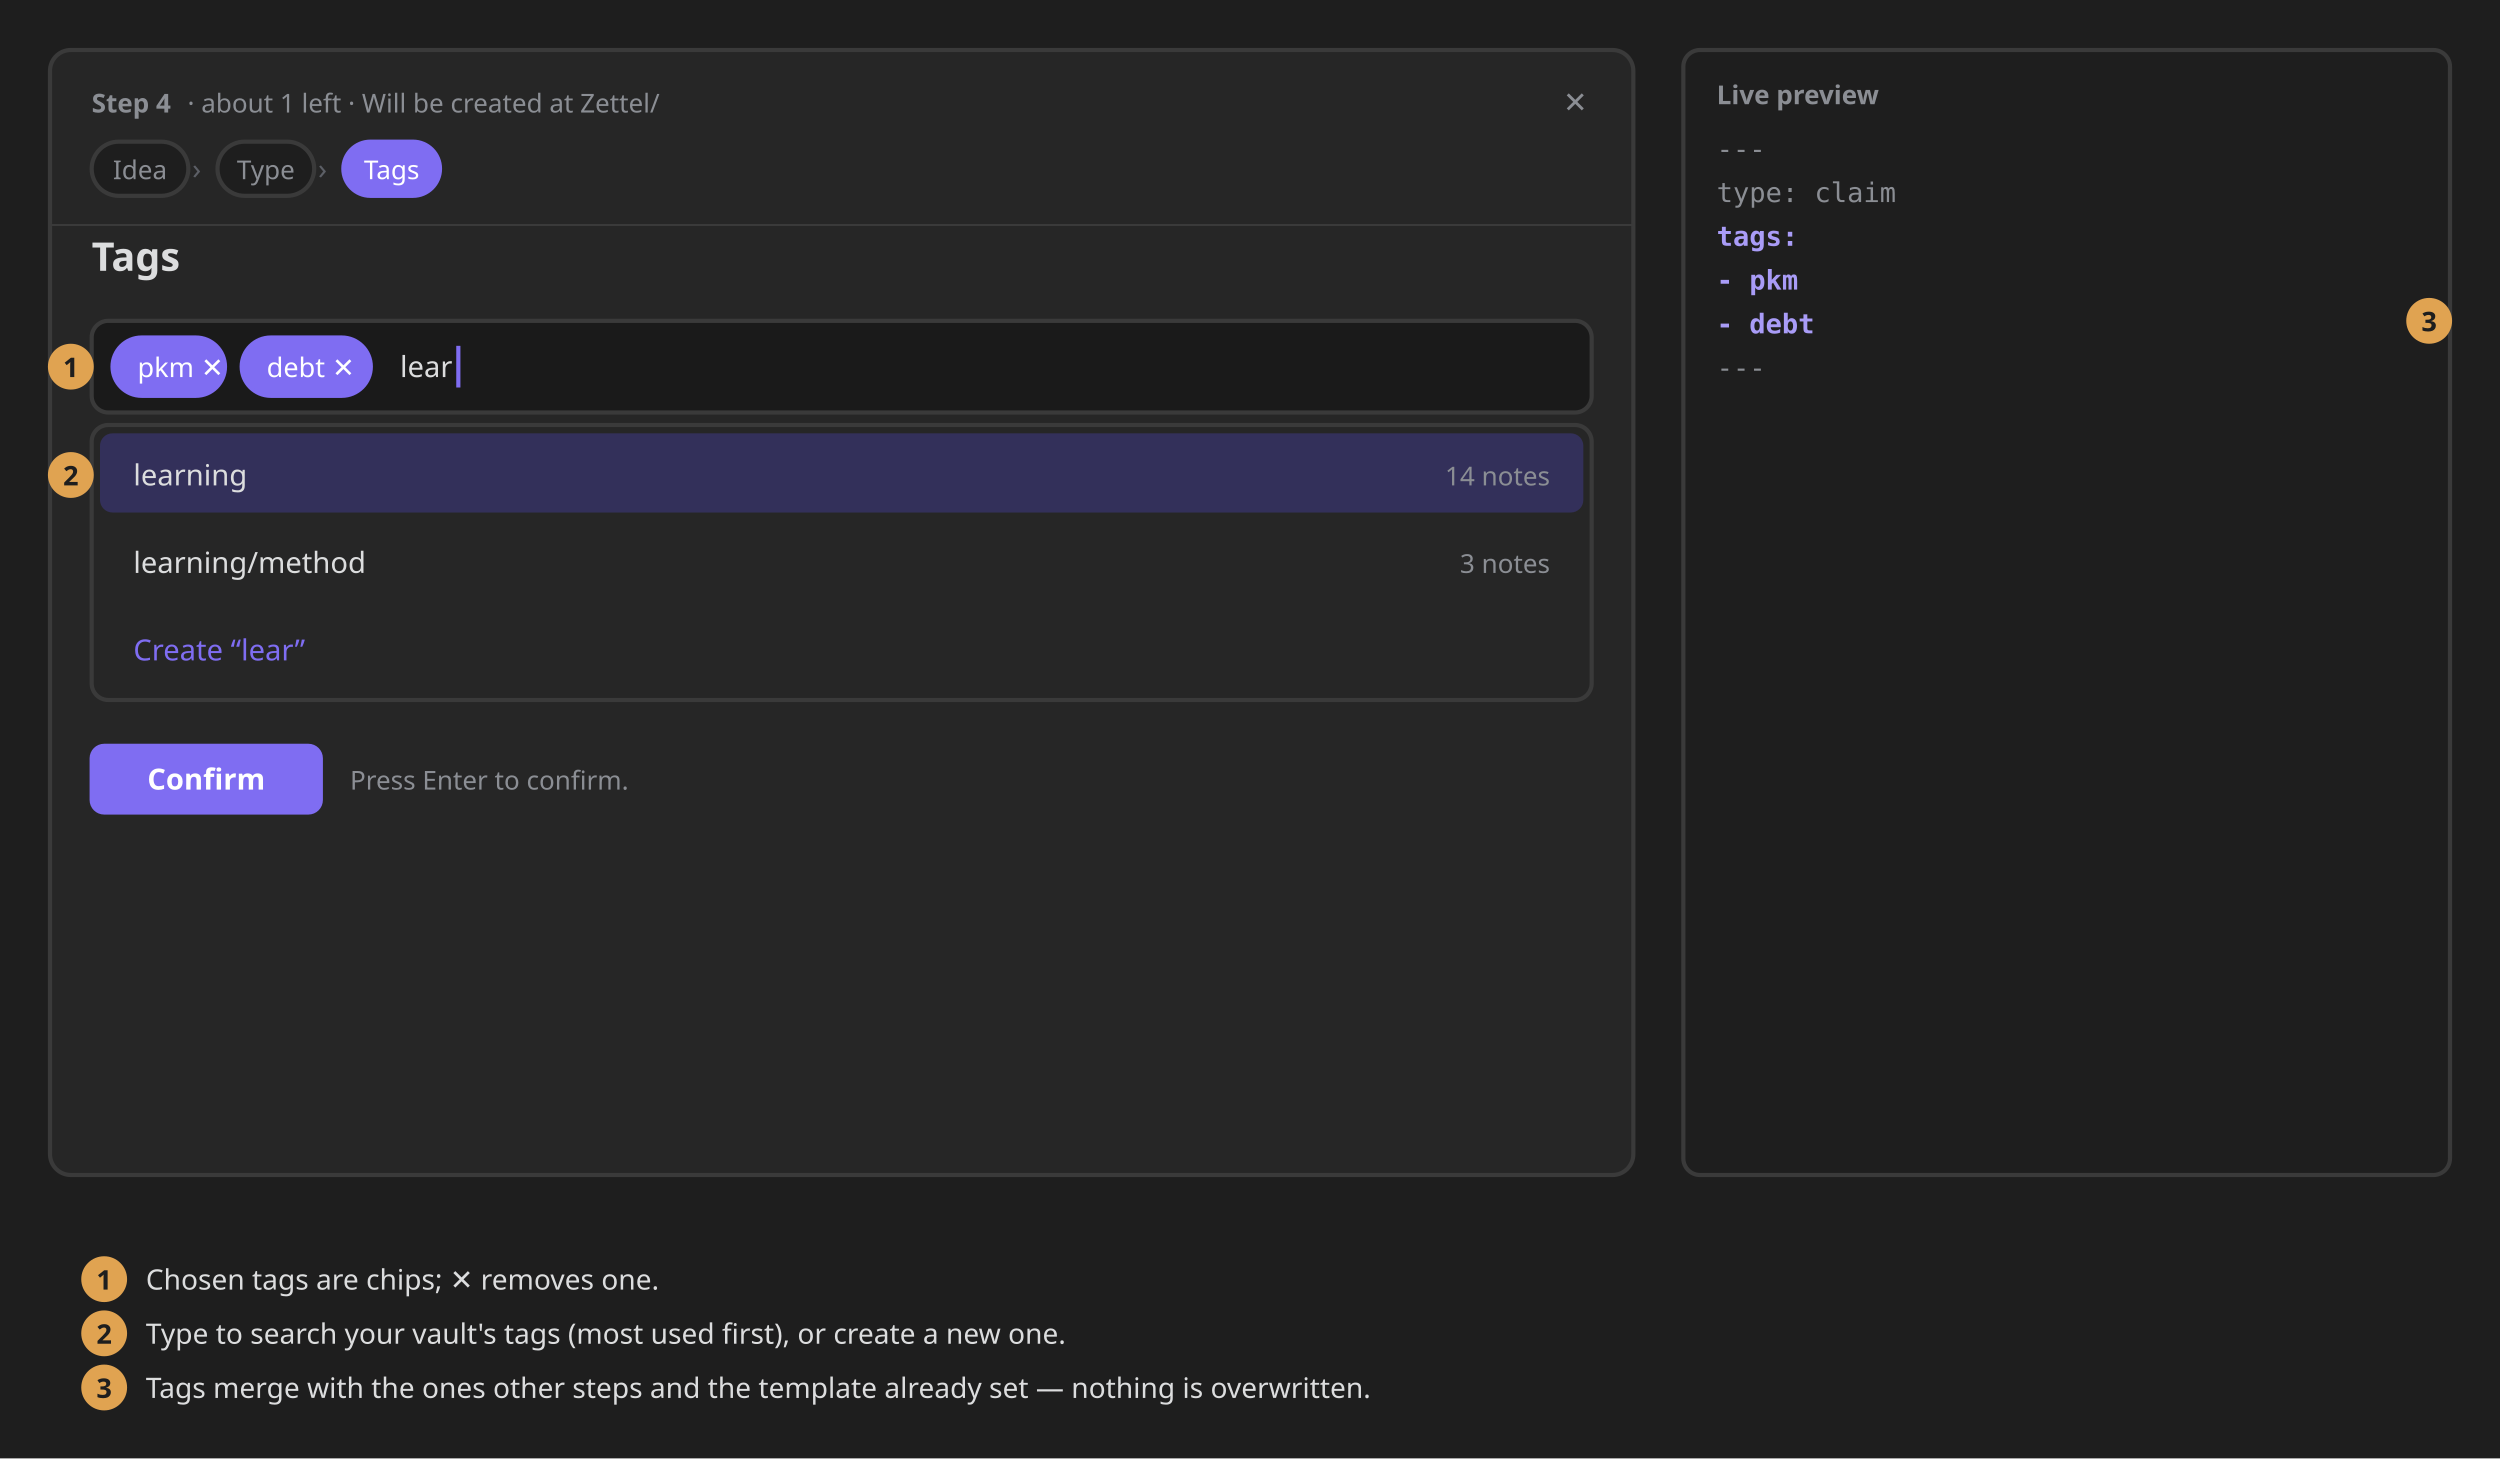
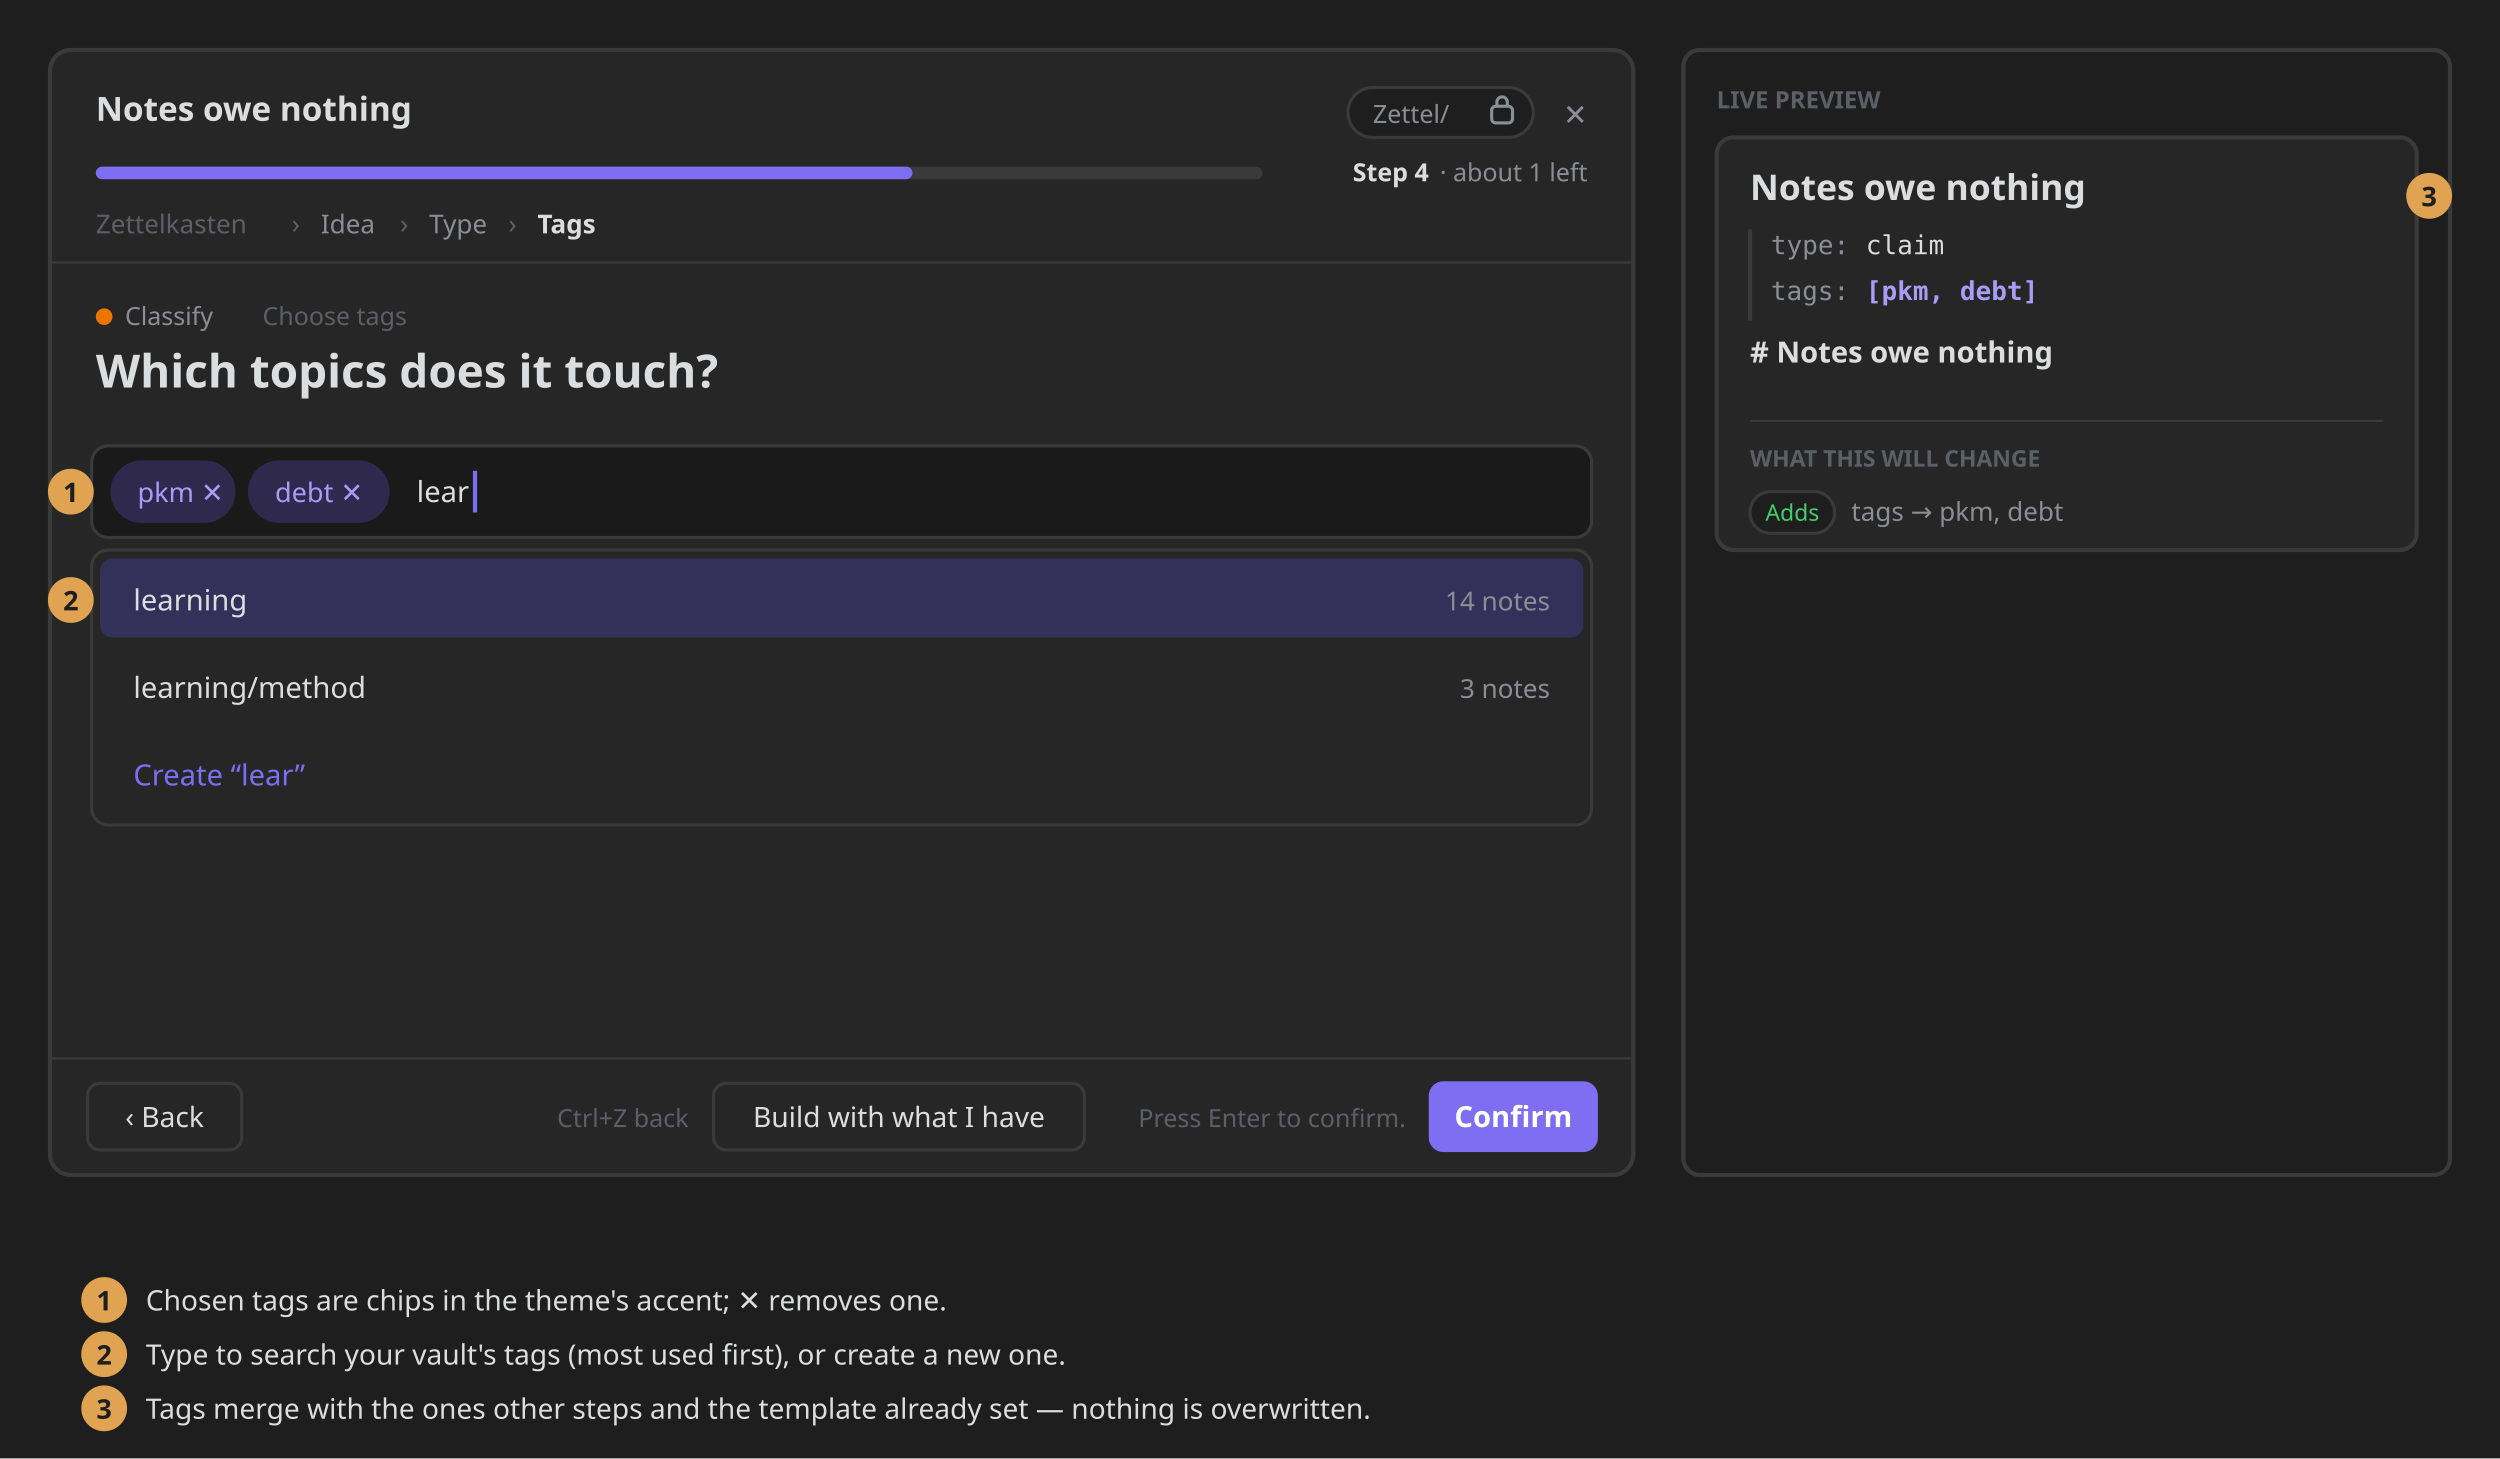
<svg xmlns="http://www.w3.org/2000/svg" width="1200" height="700" viewBox="0 0 1200 700" role="img" aria-label="The Tags action as a wizard step: search, pick or create tags">
  <rect width="1200" height="700" fill="#1e1e1e" />
+   <rect x="808" y="24" width="368" height="540" rx="8" fill="#1e1e1e" stroke="#3a3a3a" stroke-width="2" />
+   <text x="824" y="52" fill="#5c5f66" font-family="sans-serif" font-size="11.5" font-weight="650" text-anchor="start">LIVE PREVIEW</text>
+   <rect x="824" y="66" width="336" height="198" rx="8" fill="#262626" stroke="#3a3a3a" stroke-width="2" />
+   <text x="840" y="96" fill="#dcddde" font-family="sans-serif" font-size="17" font-weight="650" text-anchor="start">Notes owe nothing</text>
+   <line x1="840" y1="110" x2="840" y2="154" stroke="#3a3a3a" stroke-width="2" />
+   <text x="850" y="122" fill="#8b8e94" font-family="monospace" font-size="12.5" font-weight="400" text-anchor="start">type: </text>
+   <text x="895.6" y="122" fill="#dcddde" font-family="monospace" font-size="12.5" font-weight="400" text-anchor="start">claim</text>
+   <text x="850" y="144" fill="#8b8e94" font-family="monospace" font-size="12.5" font-weight="400" text-anchor="start">tags: </text>
+   <text x="895.6" y="144" fill="#a99cf7" font-family="monospace" font-size="12.5" font-weight="600" text-anchor="start">[pkm, debt]</text>
+   <text x="840" y="174" fill="#dcddde" font-family="sans-serif" font-size="14" font-weight="650" text-anchor="start"># Notes owe nothing</text>
+   <line x1="840" y1="202" x2="1144" y2="202" stroke="#3a3a3a" stroke-width="1" />
+   <text x="840" y="224" fill="#5c5f66" font-family="sans-serif" font-size="11" font-weight="650" text-anchor="start">WHAT THIS WILL CHANGE</text>
+   <rect x="840" y="236" width="40.64" height="20" rx="10.0" fill="#1e1e1e" stroke="#3a3a3a" stroke-width="1.5" />
+   <text x="860.32" y="249.96" fill="#44cf6e" font-family="sans-serif" font-size="11" font-weight="400" text-anchor="middle">Adds</text>
+   <text x="888.64" y="250" fill="#8b8e94" font-family="sans-serif" font-size="12.5" font-weight="400" text-anchor="start">tags → pkm, debt</text>
  <rect x="24" y="24" width="760" height="540" rx="10" fill="#262626" stroke="#3a3a3a" stroke-width="2" />
-   <text x="44" y="54" fill="#8b8e94" font-family="sans-serif" font-size="12.5" font-weight="600" text-anchor="start">Step 4</text>
-   <text x="90" y="54" fill="#8b8e94" font-family="sans-serif" font-size="12.5" font-weight="400" text-anchor="start">· about 1 left · Will be created at Zettel/</text>
-   <text x="762" y="54" fill="#8b8e94" font-family="sans-serif" font-size="14" font-weight="400" text-anchor="end">✕</text>
-   <rect x="44" y="68" width="46.4" height="26" rx="13" fill="#1e1e1e" stroke="#3a3a3a" stroke-width="2" />
-   <text x="67.2" y="86" fill="#8b8e94" font-family="sans-serif" font-size="12.5" font-weight="400" text-anchor="middle">Idea</text>
-   <text x="94.4" y="86" fill="#5c5f66" font-family="sans-serif" font-size="14" font-weight="400" text-anchor="middle">›</text>
-   <rect x="104.4" y="68" width="46.4" height="26" rx="13" fill="#1e1e1e" stroke="#3a3a3a" stroke-width="2" />
-   <text x="127.6" y="86" fill="#8b8e94" font-family="sans-serif" font-size="12.5" font-weight="400" text-anchor="middle">Type</text>
-   <text x="154.8" y="86" fill="#5c5f66" font-family="sans-serif" font-size="14" font-weight="400" text-anchor="middle">›</text>
-   <rect x="164.8" y="68" width="46.4" height="26" rx="13" fill="#7f6df2" stroke="#7f6df2" stroke-width="2" />
-   <text x="188.0" y="86" fill="#fff" font-family="sans-serif" font-size="12.5" font-weight="400" text-anchor="middle">Tags</text>
-   <line x1="24" y1="108" x2="784" y2="108" stroke="#3a3a3a" stroke-width="1" />
-   <text x="44" y="130" fill="#dcddde" font-family="sans-serif" font-size="19" font-weight="650" text-anchor="start">Tags</text>
-   <rect x="808" y="24" width="368" height="540" rx="8" fill="#1e1e1e" stroke="#3a3a3a" stroke-width="2" />
-   <text x="824" y="50" fill="#8b8e94" font-family="sans-serif" font-size="12.5" font-weight="600" text-anchor="start">Live preview</text>
-   <text x="824" y="76" fill="#8b8e94" font-family="monospace" font-size="13" font-weight="400" text-anchor="start">---</text>
-   <text x="824" y="97" fill="#8b8e94" font-family="monospace" font-size="13" font-weight="400" text-anchor="start">type: claim</text>
-   <text x="824" y="118" fill="#a99cf7" font-family="monospace" font-size="13" font-weight="600" text-anchor="start">tags:</text>
-   <text x="824" y="139" fill="#a99cf7" font-family="monospace" font-size="13" font-weight="600" text-anchor="start">  - pkm</text>
-   <text x="824" y="160" fill="#a99cf7" font-family="monospace" font-size="13" font-weight="600" text-anchor="start">  - debt</text>
-   <text x="824" y="181" fill="#8b8e94" font-family="monospace" font-size="13" font-weight="400" text-anchor="start">---</text>
-   <g transform="translate(0,14)">
-     <rect x="44" y="140" width="720" height="44" rx="8" fill="#1a1a1a" stroke="#3a3a3a" stroke-width="2" />
-     <rect x="54" y="148" width="54" height="28" rx="14" fill="#7f6df2" stroke="#7f6df2" stroke-width="2" />
-     <text x="66" y="167" fill="#fff" font-family="sans-serif" font-size="13" font-weight="400" text-anchor="start">pkm  ✕</text>
-     <rect x="116" y="148" width="62" height="28" rx="14" fill="#7f6df2" stroke="#7f6df2" stroke-width="2" />
-     <text x="128" y="167" fill="#fff" font-family="sans-serif" font-size="13" font-weight="400" text-anchor="start">debt  ✕</text>
-     <text x="192" y="167" fill="#dcddde" font-family="sans-serif" font-size="14" font-weight="400" text-anchor="start">lear</text>
-     <line x1="220" y1="152" x2="220" y2="172" stroke="#7f6df2" stroke-width="2" />
-     <rect x="44" y="190" width="720" height="132" rx="8" fill="#262626" stroke="#3a3a3a" stroke-width="2" />
-     <rect x="48" y="194" width="712" height="38" rx="6" fill="#33305a" stroke="none" stroke-width="2" />
-     <text x="64" y="219" fill="#dcddde" font-family="sans-serif" font-size="14" font-weight="400" text-anchor="start">learning</text>
-     <text x="744" y="219" fill="#8b8e94" font-family="sans-serif" font-size="12.5" font-weight="400" text-anchor="end">14 notes</text>
-     <text x="64" y="261" fill="#dcddde" font-family="sans-serif" font-size="14" font-weight="400" text-anchor="start">learning/method</text>
-     <text x="744" y="261" fill="#8b8e94" font-family="sans-serif" font-size="12.5" font-weight="400" text-anchor="end">3 notes</text>
-     <text x="64" y="303" fill="#7f6df2" font-family="sans-serif" font-size="14" font-weight="400" text-anchor="start">Create “lear”</text>
-     <rect x="44" y="344" width="110" height="32" rx="6" fill="#7f6df2" stroke="#7f6df2" stroke-width="2" />
-     <text x="99.0" y="365.0" fill="#fff" font-family="sans-serif" font-size="14" font-weight="600" text-anchor="middle">Confirm</text>
-     <text x="168" y="365" fill="#8b8e94" font-family="sans-serif" font-size="12.5" font-weight="400" text-anchor="start">Press Enter to confirm.</text>
-     <circle cx="34" cy="162" r="10" fill="#e0a351" stroke="#e0a351" stroke-width="2" />
-     <text x="34" y="167" fill="#1e1e1e" font-family="sans-serif" font-size="13" font-weight="700" text-anchor="middle">1</text>
-     <circle cx="34" cy="214" r="10" fill="#e0a351" stroke="#e0a351" stroke-width="2" />
-     <text x="34" y="219" fill="#1e1e1e" font-family="sans-serif" font-size="13" font-weight="700" text-anchor="middle">2</text>
-     <circle cx="1166" cy="140" r="10" fill="#e0a351" stroke="#e0a351" stroke-width="2" />
-     <text x="1166" y="145" fill="#1e1e1e" font-family="sans-serif" font-size="13" font-weight="700" text-anchor="middle">3</text>
+   <text x="46" y="58" fill="#dcddde" font-family="sans-serif" font-size="16" font-weight="650" text-anchor="start">Notes owe nothing</text>
+   <rect x="647" y="42" width="89" height="24" rx="12" fill="#1e1e1e" stroke="#3a3a3a" stroke-width="1.5" />
+   <text x="659" y="59" fill="#8b8e94" font-family="sans-serif" font-size="12" font-weight="400" text-anchor="start">Zettel/</text>
+   <rect x="716" y="51" width="10" height="8" rx="2" fill="none" stroke="#8b8e94" stroke-width="1.5" />
+   <path d="M718.5 51 v-2 a2.5 2.5 0 0 1 5 0 v2" fill="none" stroke="#8b8e94" stroke-width="1.5" />
+   <text x="762" y="60" fill="#8b8e94" font-family="sans-serif" font-size="14" font-weight="400" text-anchor="end">✕</text>
+   <rect x="46" y="80" width="560" height="6" rx="3" fill="#3a3a3a" stroke="none" stroke-width="0" />
+   <rect x="46" y="80" width="392.0" height="6" rx="3" fill="#7f6df2" stroke="none" stroke-width="0" />
+   <text x="762" y="87" fill="#8b8e94" font-family="sans-serif" font-size="12" font-weight="400" text-anchor="end">· about 1 left</text>
+   <text x="685.8" y="87" fill="#dcddde" font-family="sans-serif" font-size="12" font-weight="600" text-anchor="end">Step 4</text>
+   <text x="46" y="112" fill="#5c5f66" font-family="sans-serif" font-size="12.5" font-weight="400" text-anchor="start">Zettelkasten</text>
+   <text x="140" y="112" fill="#5c5f66" font-family="sans-serif" font-size="13" font-weight="400" text-anchor="start">›</text>
+   <text x="154" y="112" fill="#8b8e94" font-family="sans-serif" font-size="12.5" font-weight="400" text-anchor="start">Idea</text>
+   <text x="192" y="112" fill="#5c5f66" font-family="sans-serif" font-size="13" font-weight="400" text-anchor="start">›</text>
+   <text x="206" y="112" fill="#8b8e94" font-family="sans-serif" font-size="12.5" font-weight="400" text-anchor="start">Type</text>
+   <text x="244" y="112" fill="#5c5f66" font-family="sans-serif" font-size="13" font-weight="400" text-anchor="start">›</text>
+   <text x="258" y="112" fill="#dcddde" font-family="sans-serif" font-size="12.5" font-weight="600" text-anchor="start">Tags</text>
+   <line x1="24" y1="126" x2="784" y2="126" stroke="#3a3a3a" stroke-width="1" />
+   <circle cx="50" cy="152" r="4" fill="#ec7500" stroke="none" stroke-width="2" />
+   <text x="60" y="156" fill="#8b8e94" font-family="sans-serif" font-size="12" font-weight="400" text-anchor="start">Classify</text>
+   <text x="126" y="156" fill="#5c5f66" font-family="sans-serif" font-size="12" font-weight="400" text-anchor="start">Choose tags</text>
+   <text x="46" y="186" fill="#dcddde" font-family="sans-serif" font-size="22" font-weight="650" text-anchor="start">Which topics does it touch?</text>
+   <line x1="24" y1="508" x2="784" y2="508" stroke="#3a3a3a" stroke-width="1" />
+   <rect x="42" y="520" width="74" height="32" rx="6" fill="#262626" stroke="#3a3a3a" stroke-width="1.5" />
+   <text x="79" y="541" fill="#dcddde" font-family="sans-serif" font-size="13.5" font-weight="400" text-anchor="middle">‹ Back</text>
+   <rect x="686.8" y="520" width="79.2" height="32" rx="6" fill="#7f6df2" stroke="#7f6df2" stroke-width="2" />
+   <text x="726.4" y="541.0" fill="#fff" font-family="sans-serif" font-size="14" font-weight="600" text-anchor="middle">Confirm</text>
+   <text x="674.8" y="541" fill="#5c5f66" font-family="sans-serif" font-size="12" font-weight="400" text-anchor="end">Press Enter to confirm.</text>
+   <rect x="342.5" y="520" width="178" height="32" rx="6" fill="#262626" stroke="#3a3a3a" stroke-width="1.5" />
+   <text x="431.5" y="541" fill="#dcddde" font-family="sans-serif" font-size="13.5" font-weight="400" text-anchor="middle">Build with what I have</text>
+   <text x="330.5" y="541" fill="#5c5f66" font-family="sans-serif" font-size="12" font-weight="400" text-anchor="end">Ctrl+Z back</text>
+   <g transform="translate(0,24)">
+     <rect x="44" y="190" width="720" height="44" rx="8" fill="#1a1a1a" stroke="#3a3a3a" stroke-width="1.5" />
+     <rect x="54" y="198" width="58" height="28" rx="14" fill="#2f2a4d" stroke="#2f2a4d" stroke-width="2" />
+     <text x="66" y="217" fill="#a99cf7" font-family="sans-serif" font-size="13" font-weight="400" text-anchor="start">pkm  ✕</text>
+     <rect x="120" y="198" width="66" height="28" rx="14" fill="#2f2a4d" stroke="#2f2a4d" stroke-width="2" />
+     <text x="132" y="217" fill="#a99cf7" font-family="sans-serif" font-size="13" font-weight="400" text-anchor="start">debt  ✕</text>
+     <text x="200" y="217" fill="#dcddde" font-family="sans-serif" font-size="14" font-weight="400" text-anchor="start">lear</text>
+     <line x1="228" y1="202" x2="228" y2="222" stroke="#7f6df2" stroke-width="2" />
+     <rect x="44" y="240" width="720" height="132" rx="8" fill="#262626" stroke="#3a3a3a" stroke-width="1.5" />
+     <rect x="48" y="244" width="712" height="38" rx="6" fill="#33305a" stroke="none" stroke-width="2" />
+     <text x="64" y="269" fill="#dcddde" font-family="sans-serif" font-size="14" font-weight="400" text-anchor="start">learning</text>
+     <text x="744" y="269" fill="#8b8e94" font-family="sans-serif" font-size="12.5" font-weight="400" text-anchor="end">14 notes</text>
+     <text x="64" y="311" fill="#dcddde" font-family="sans-serif" font-size="14" font-weight="400" text-anchor="start">learning/method</text>
+     <text x="744" y="311" fill="#8b8e94" font-family="sans-serif" font-size="12.5" font-weight="400" text-anchor="end">3 notes</text>
+     <text x="64" y="353" fill="#7f6df2" font-family="sans-serif" font-size="14" font-weight="400" text-anchor="start">Create “lear”</text>
+     <circle cx="34" cy="212" r="10" fill="#e0a351" stroke="#e0a351" stroke-width="2" />
+     <text x="34" y="217" fill="#1e1e1e" font-family="sans-serif" font-size="13" font-weight="700" text-anchor="middle">1</text>
+     <circle cx="34" cy="264" r="10" fill="#e0a351" stroke="#e0a351" stroke-width="2" />
+     <text x="34" y="269" fill="#1e1e1e" font-family="sans-serif" font-size="13" font-weight="700" text-anchor="middle">2</text>
+     <circle cx="1166" cy="70" r="10" fill="#e0a351" stroke="#e0a351" stroke-width="2" />
+     <text x="1166" y="75" fill="#1e1e1e" font-family="sans-serif" font-size="13" font-weight="700" text-anchor="middle">3</text>
    <circle cx="50" cy="600" r="10" fill="#e0a351" stroke="#e0a351" stroke-width="2" />
    <text x="50" y="605" fill="#1e1e1e" font-family="sans-serif" font-size="13" font-weight="700" text-anchor="middle">1</text>
-     <text x="70" y="605" fill="#dcddde" font-family="sans-serif" font-size="13.5" font-weight="400" text-anchor="start">Chosen tags are chips; ✕ removes one.</text>
+     <text x="70" y="605" fill="#dcddde" font-family="sans-serif" font-size="13.5" font-weight="400" text-anchor="start">Chosen tags are chips in the theme's accent; ✕ removes one.</text>
    <circle cx="50" cy="626" r="10" fill="#e0a351" stroke="#e0a351" stroke-width="2" />
    <text x="50" y="631" fill="#1e1e1e" font-family="sans-serif" font-size="13" font-weight="700" text-anchor="middle">2</text>
    <text x="70" y="631" fill="#dcddde" font-family="sans-serif" font-size="13.5" font-weight="400" text-anchor="start">Type to search your vault's tags (most used first), or create a new one.</text>
    <circle cx="50" cy="652" r="10" fill="#e0a351" stroke="#e0a351" stroke-width="2" />
    <text x="50" y="657" fill="#1e1e1e" font-family="sans-serif" font-size="13" font-weight="700" text-anchor="middle">3</text>
    <text x="70" y="657" fill="#dcddde" font-family="sans-serif" font-size="13.5" font-weight="400" text-anchor="start">Tags merge with the ones other steps and the template already set — nothing is overwritten.</text>
  </g>
</svg>
